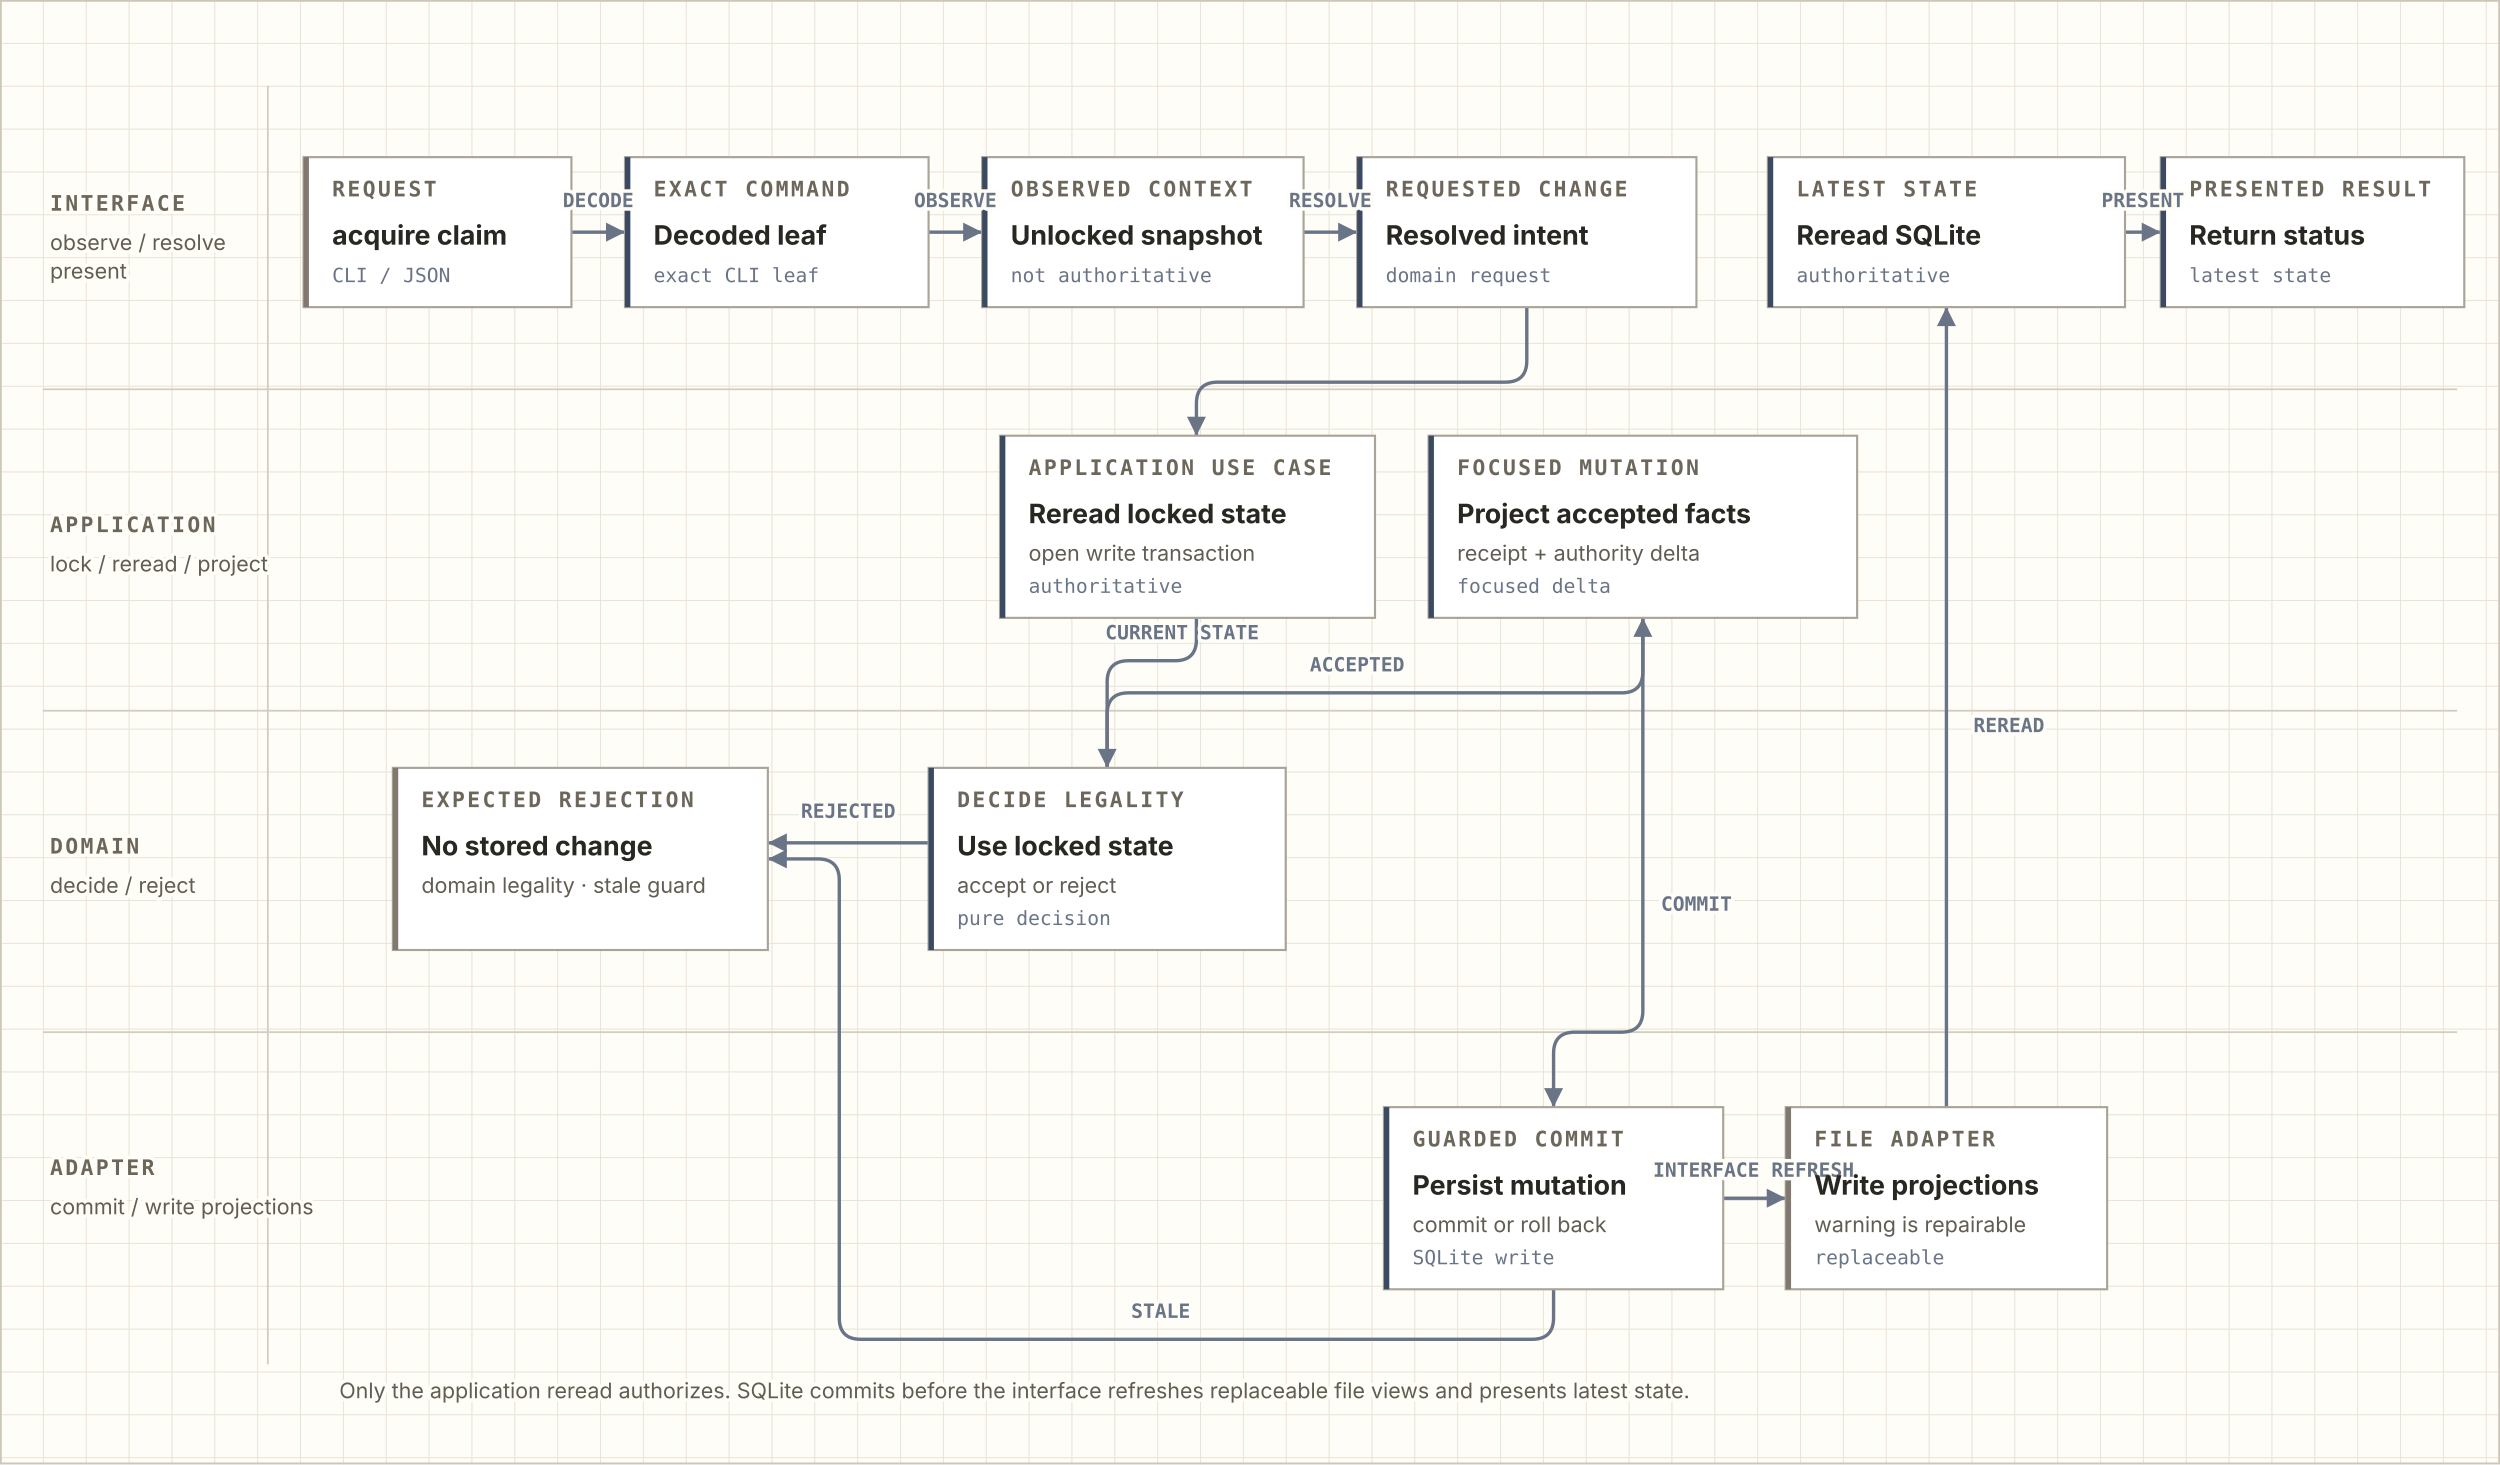
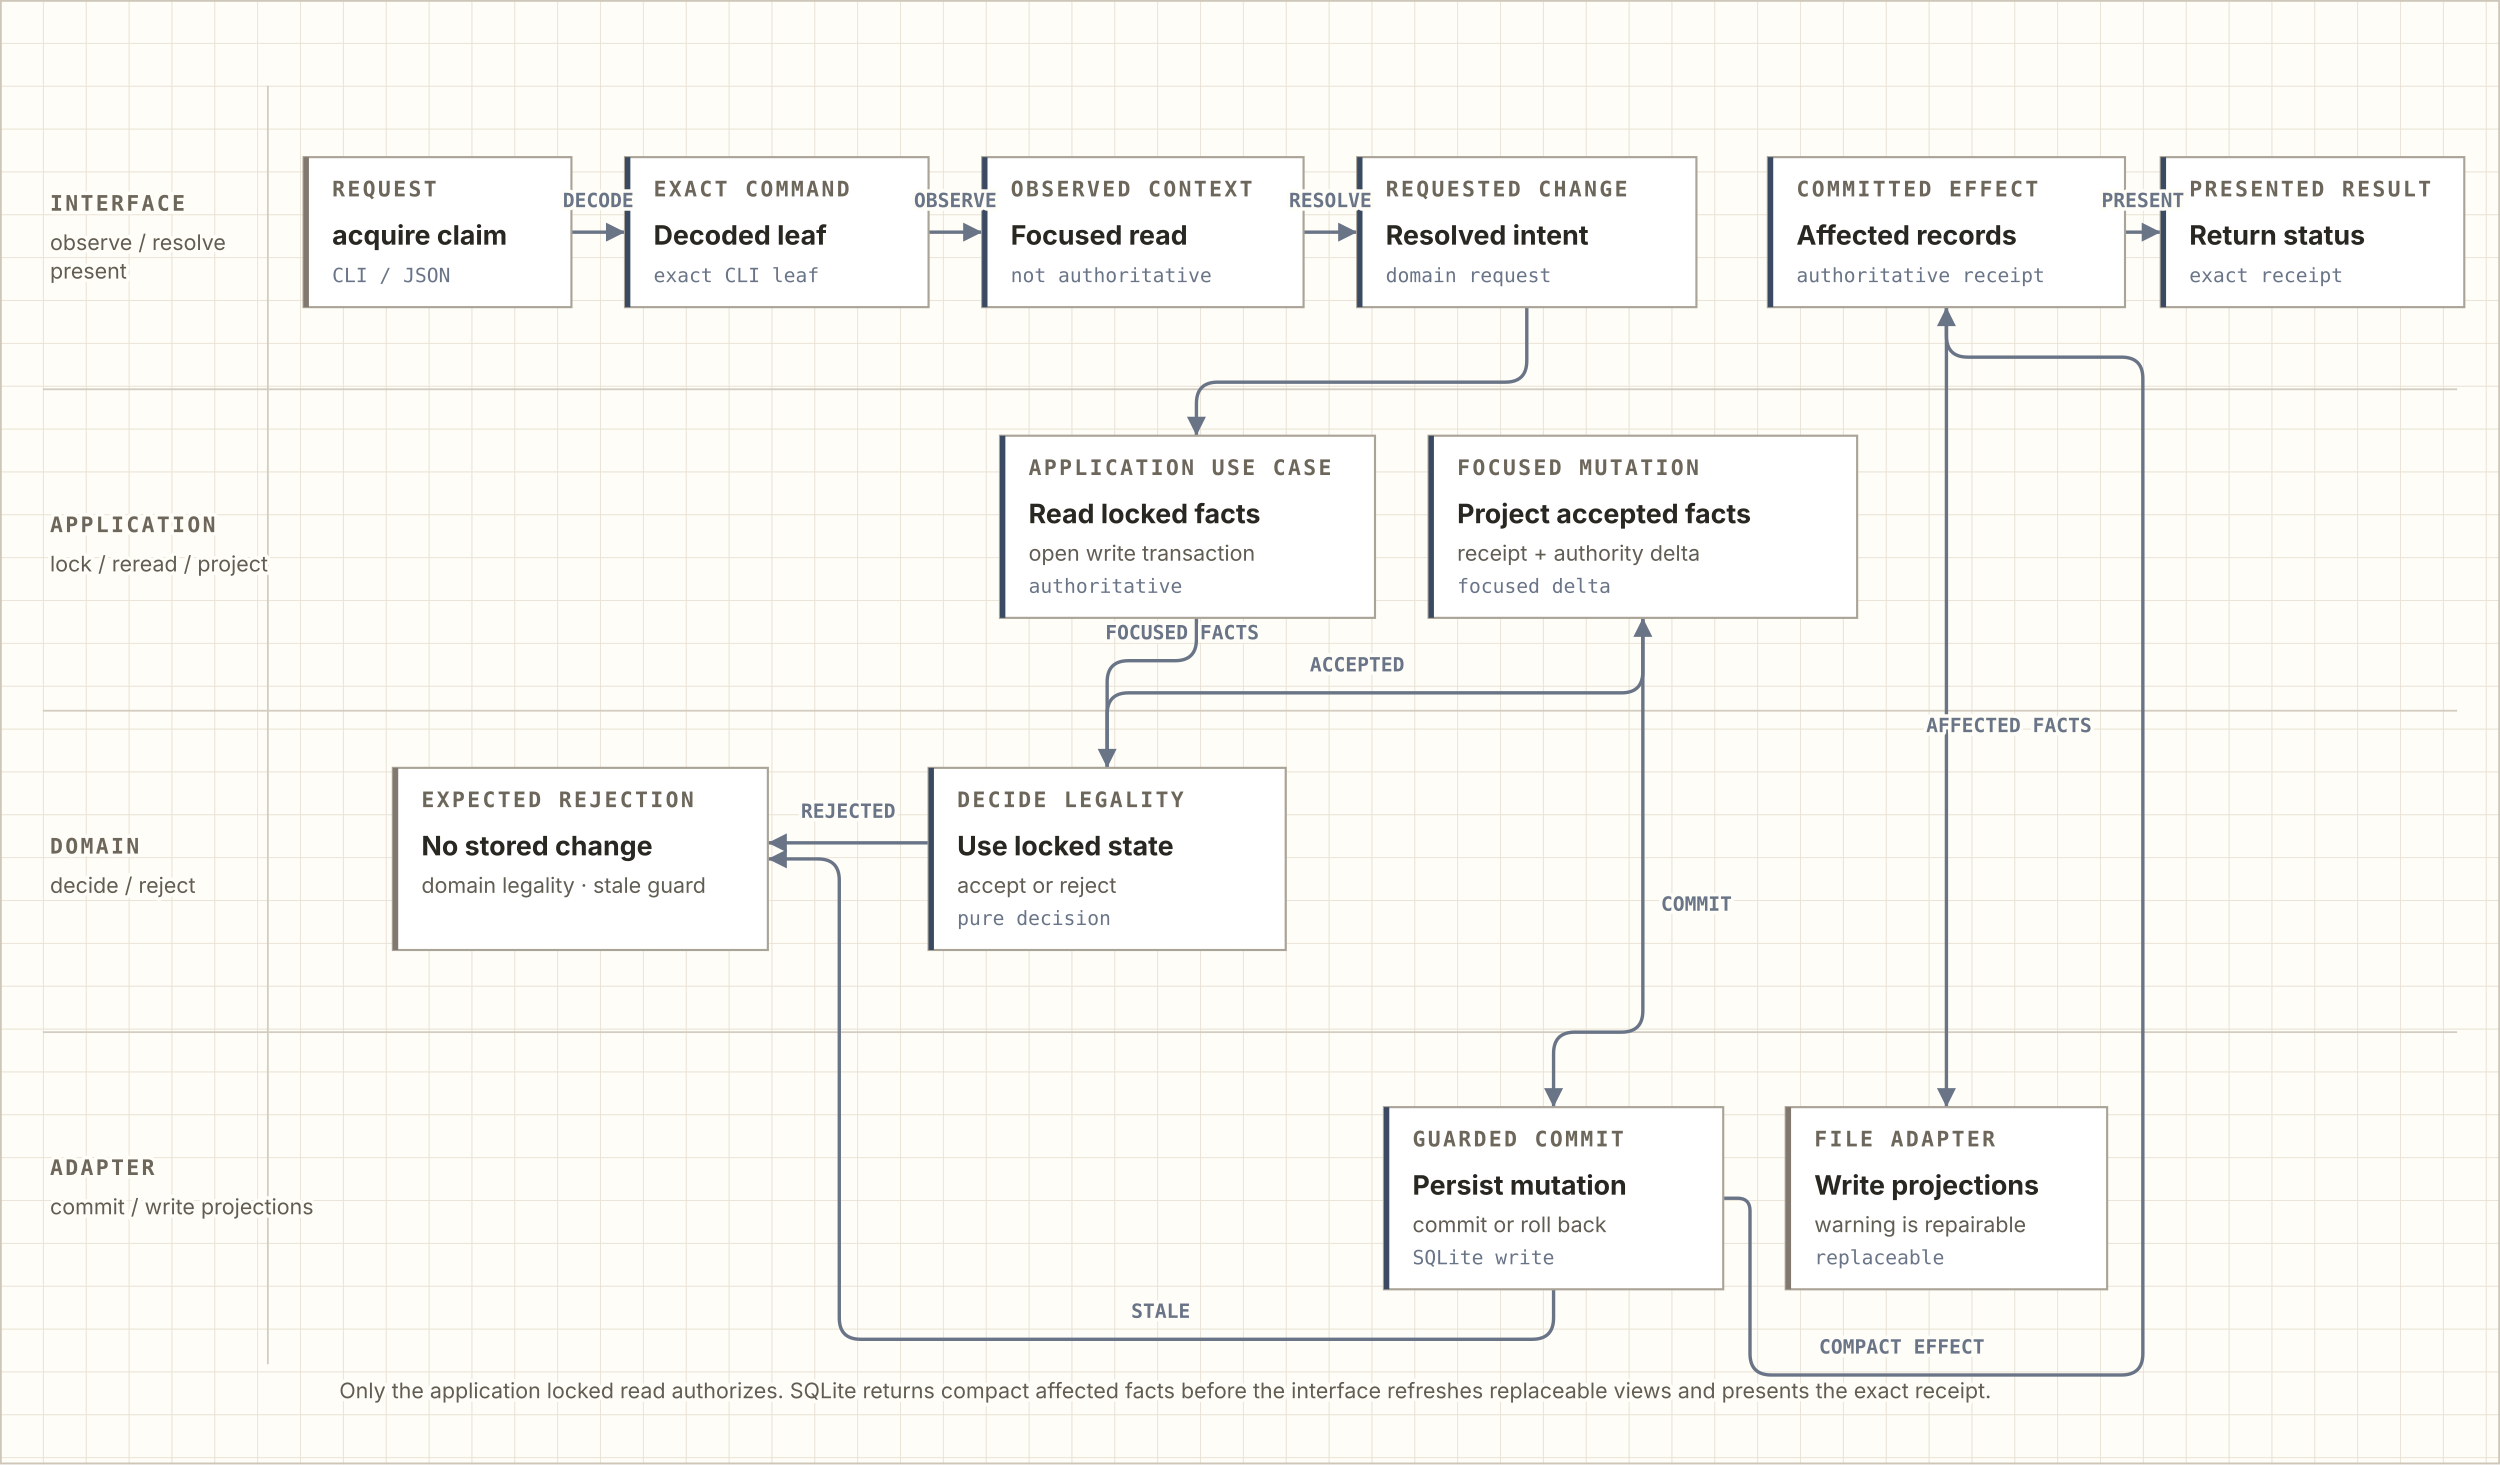
<svg xmlns="http://www.w3.org/2000/svg" role="img" aria-labelledby="title description" viewBox="0 0 1400 820">
  <defs>
    <pattern id="grid" width="24" height="24" patternUnits="userSpaceOnUse">
      <path d="M24 0H0V24" fill="none" stroke="#e8e1d5" stroke-width="1" />
    </pattern>
    <marker id="arrow" viewBox="0 0 10 10" refX="9" refY="5" markerWidth="7" markerHeight="7" orient="auto">
      <path d="M1 1L9 5L1 9Z" fill="#697487" />
    </marker>
    <style>
      text { font-family: ui-sans-serif, system-ui, -apple-system, BlinkMacSystemFont, "Segoe UI", sans-serif; fill: #292721; }
      .section-label, .box-label, .box-meta, .connector-label, .note-meta { font-family: ui-monospace, SFMono-Regular, Menlo, monospace; }
      .section-label, .box-label { font-size: 12px; font-weight: 700; letter-spacing: 0.11em; fill: #6d665b; }
      .section-subtitle { font-size: 12px; fill: #625d53; }
      .guide { stroke: #d3ccc0; stroke-width: 1; }
      .connector { fill: none; stroke: #697487; stroke-width: 1.9; stroke-linecap: round; }
      .connector-label { font-size: 11px; font-weight: 700; fill: #697487; }
      .box { fill: #fff; stroke: #aaa397; stroke-width: 1.2; }
      .box-title { font-size: 15px; font-weight: 700; }
      .box-body { font-size: 12px; fill: #625d53; }
      .box-meta { font-size: 11px; fill: #697487; }
      .note { fill: #625d53; }
      .note-meta { font-weight: 700; letter-spacing: 0.08em; fill: #6d665b; }
      .canvas-text { paint-order: stroke fill; stroke: #fffdf7; stroke-width: 4px; stroke-linejoin: round; }
    </style>
  </defs>
  <rect width="1400" height="820" fill="#fffdf7" />
  <rect width="1400" height="820" fill="url(#grid)" />
  <rect x="0.5" y="0.5" width="1399" height="819" fill="none" stroke="#cec7b9" />
  <line x1="150" y1="48" x2="150" y2="764" class="guide" />
  <line x1="24" y1="218" x2="1376" y2="218" class="guide" />
  <line x1="24" y1="398" x2="1376" y2="398" class="guide" />
  <line x1="24" y1="578" x2="1376" y2="578" class="guide" />
  <path d="M320 130L350 130" class="connector" marker-end="url(#arrow)" />
  <path d="M520 130L550 130" class="connector" marker-end="url(#arrow)" />
  <path d="M730 130L760 130" class="connector" marker-end="url(#arrow)" />
  <path d="M855 172L855 202Q855 214 843 214L682 214Q670 214 670 226L670 244" class="connector" marker-end="url(#arrow)" />
  <path d="M670 346L670 358Q670 370 658 370L632 370Q620 370 620 382L620 430" class="connector" marker-end="url(#arrow)" />
  <path d="M520 472L430 472" class="connector" marker-end="url(#arrow)" />
  <path d="M620 430L620 400Q620 388 632 388L908 388Q920 388 920 376L920 346" class="connector" marker-end="url(#arrow)" />
  <path d="M920 346L920 566Q920 578 908 578L882 578Q870 578 870 590L870 620" class="connector" marker-end="url(#arrow)" />
  <path d="M870 722L870 738Q870 750 858 750L482 750Q470 750 470 738L470 493Q470 481 458 481L430 481" class="connector" marker-end="url(#arrow)" />
-   <path d="M965 671L1000 671" class="connector" marker-end="url(#arrow)" />
-   <path d="M1090 620L1090 172" class="connector" marker-end="url(#arrow)" />
+   <path d="M965 671L973 671Q980 671 980 678L980 758Q980 770 992 770L1188 770Q1200 770 1200 758L1200 212Q1200 200 1188 200L1102 200Q1090 200 1090 188L1090 172" class="connector" marker-end="url(#arrow)" />
+   <path d="M1090 172L1090 620" class="connector" marker-end="url(#arrow)" />
  <path d="M1190 130L1210 130" class="connector" marker-end="url(#arrow)" />
  <rect x="170" y="88" width="150" height="84" class="box" />
  <rect x="170" y="88" width="3" height="84" fill="#81796f" />
  <rect x="350" y="88" width="170" height="84" class="box" />
  <rect x="350" y="88" width="3" height="84" fill="#394a62" />
  <rect x="550" y="88" width="180" height="84" class="box" />
  <rect x="550" y="88" width="3" height="84" fill="#394a62" />
  <rect x="760" y="88" width="190" height="84" class="box" />
  <rect x="760" y="88" width="3" height="84" fill="#394a62" />
  <rect x="990" y="88" width="200" height="84" class="box" />
  <rect x="990" y="88" width="3" height="84" fill="#394a62" />
  <rect x="1210" y="88" width="170" height="84" class="box" />
  <rect x="1210" y="88" width="3" height="84" fill="#394a62" />
  <rect x="560" y="244" width="210" height="102" class="box" />
  <rect x="560" y="244" width="3" height="102" fill="#394a62" />
  <rect x="800" y="244" width="240" height="102" class="box" />
  <rect x="800" y="244" width="3" height="102" fill="#394a62" />
  <rect x="220" y="430" width="210" height="102" class="box" />
  <rect x="220" y="430" width="3" height="102" fill="#81796f" />
  <rect x="520" y="430" width="200" height="102" class="box" />
  <rect x="520" y="430" width="3" height="102" fill="#394a62" />
  <rect x="775" y="620" width="190" height="102" class="box" />
  <rect x="775" y="620" width="3" height="102" fill="#394a62" />
  <rect x="1000" y="620" width="180" height="102" class="box" />
  <rect x="1000" y="620" width="3" height="102" fill="#81796f" />
  <text x="28" y="118" class="section-label canvas-text">INTERFACE</text>
  <text x="28" y="140" class="section-subtitle canvas-text">observe / resolve</text>
  <text x="28" y="156" class="section-subtitle canvas-text">present</text>
  <text x="28" y="298" class="section-label canvas-text">APPLICATION</text>
  <text x="28" y="320" class="section-subtitle canvas-text">lock / reread / project</text>
  <text x="28" y="478" class="section-label canvas-text">DOMAIN</text>
  <text x="28" y="500" class="section-subtitle canvas-text">decide / reject</text>
  <text x="28" y="658" class="section-label canvas-text">ADAPTER</text>
  <text x="28" y="680" class="section-subtitle canvas-text">commit / write projections</text>
  <text x="335" y="116" text-anchor="middle" class="connector-label canvas-text">DECODE</text>
  <text x="535" y="116" text-anchor="middle" class="connector-label canvas-text">OBSERVE</text>
  <text x="745" y="116" text-anchor="middle" class="connector-label canvas-text">RESOLVE</text>
-   <text x="662" y="358" text-anchor="middle" class="connector-label canvas-text">CURRENT STATE</text>
+   <text x="662" y="358" text-anchor="middle" class="connector-label canvas-text">FOCUSED FACTS</text>
  <text x="475" y="458" text-anchor="middle" class="connector-label canvas-text">REJECTED</text>
  <text x="760" y="376" text-anchor="middle" class="connector-label canvas-text">ACCEPTED</text>
  <text x="950" y="510" text-anchor="middle" class="connector-label canvas-text">COMMIT</text>
  <text x="650" y="738" text-anchor="middle" class="connector-label canvas-text">STALE</text>
-   <text x="982" y="659" text-anchor="middle" class="connector-label canvas-text">INTERFACE REFRESH</text>
-   <text x="1125" y="410" text-anchor="middle" class="connector-label canvas-text">REREAD</text>
+   <text x="1065" y="758" text-anchor="middle" class="connector-label canvas-text">COMPACT EFFECT</text>
+   <text x="1125" y="410" text-anchor="middle" class="connector-label canvas-text">AFFECTED FACTS</text>
  <text x="1200" y="116" text-anchor="middle" class="connector-label canvas-text">PRESENT</text>
  <text x="186" y="110" class="box-label">REQUEST</text>
  <text x="186" y="137" class="box-title">acquire claim</text>
  <text x="186" y="158" class="box-meta">CLI / JSON</text>
  <text x="366" y="110" class="box-label">EXACT COMMAND</text>
  <text x="366" y="137" class="box-title">Decoded leaf</text>
  <text x="366" y="158" class="box-meta">exact CLI leaf</text>
  <text x="566" y="110" class="box-label">OBSERVED CONTEXT</text>
-   <text x="566" y="137" class="box-title">Unlocked snapshot</text>
+   <text x="566" y="137" class="box-title">Focused read</text>
  <text x="566" y="158" class="box-meta">not authoritative</text>
  <text x="776" y="110" class="box-label">REQUESTED CHANGE</text>
  <text x="776" y="137" class="box-title">Resolved intent</text>
  <text x="776" y="158" class="box-meta">domain request</text>
-   <text x="1006" y="110" class="box-label">LATEST STATE</text>
-   <text x="1006" y="137" class="box-title">Reread SQLite</text>
-   <text x="1006" y="158" class="box-meta">authoritative</text>
+   <text x="1006" y="110" class="box-label">COMMITTED EFFECT</text>
+   <text x="1006" y="137" class="box-title">Affected records</text>
+   <text x="1006" y="158" class="box-meta">authoritative receipt</text>
  <text x="1226" y="110" class="box-label">PRESENTED RESULT</text>
  <text x="1226" y="137" class="box-title">Return status</text>
-   <text x="1226" y="158" class="box-meta">latest state</text>
+   <text x="1226" y="158" class="box-meta">exact receipt</text>
  <text x="576" y="266" class="box-label">APPLICATION USE CASE</text>
-   <text x="576" y="293" class="box-title">Reread locked state</text>
+   <text x="576" y="293" class="box-title">Read locked facts</text>
  <text x="576" y="314" class="box-body">open write transaction</text>
  <text x="576" y="332" class="box-meta">authoritative</text>
  <text x="816" y="266" class="box-label">FOCUSED MUTATION</text>
  <text x="816" y="293" class="box-title">Project accepted facts</text>
  <text x="816" y="314" class="box-body">receipt + authority delta</text>
  <text x="816" y="332" class="box-meta">focused delta</text>
  <text x="236" y="452" class="box-label">EXPECTED REJECTION</text>
  <text x="236" y="479" class="box-title">No stored change</text>
  <text x="236" y="500" class="box-body">domain legality · stale guard</text>
  <text x="536" y="452" class="box-label">DECIDE LEGALITY</text>
  <text x="536" y="479" class="box-title">Use locked state</text>
  <text x="536" y="500" class="box-body">accept or reject</text>
  <text x="536" y="518" class="box-meta">pure decision</text>
  <text x="791" y="642" class="box-label">GUARDED COMMIT</text>
  <text x="791" y="669" class="box-title">Persist mutation</text>
  <text x="791" y="690" class="box-body">commit or roll back</text>
  <text x="791" y="708" class="box-meta">SQLite write</text>
  <text x="1016" y="642" class="box-label">FILE ADAPTER</text>
  <text x="1016" y="669" class="box-title">Write projections</text>
  <text x="1016" y="690" class="box-body">warning is repairable</text>
  <text x="1016" y="708" class="box-meta">replaceable</text>
-   <text x="190" y="783" text-anchor="start" font-size="12" class="note canvas-text">Only the application reread authorizes. SQLite commits before the interface refreshes replaceable file views and presents latest state.</text>
+   <text x="190" y="783" text-anchor="start" font-size="12" class="note canvas-text">Only the application locked read authorizes. SQLite returns compact affected facts before the interface refreshes replaceable views and presents the exact receipt.</text>
</svg>
